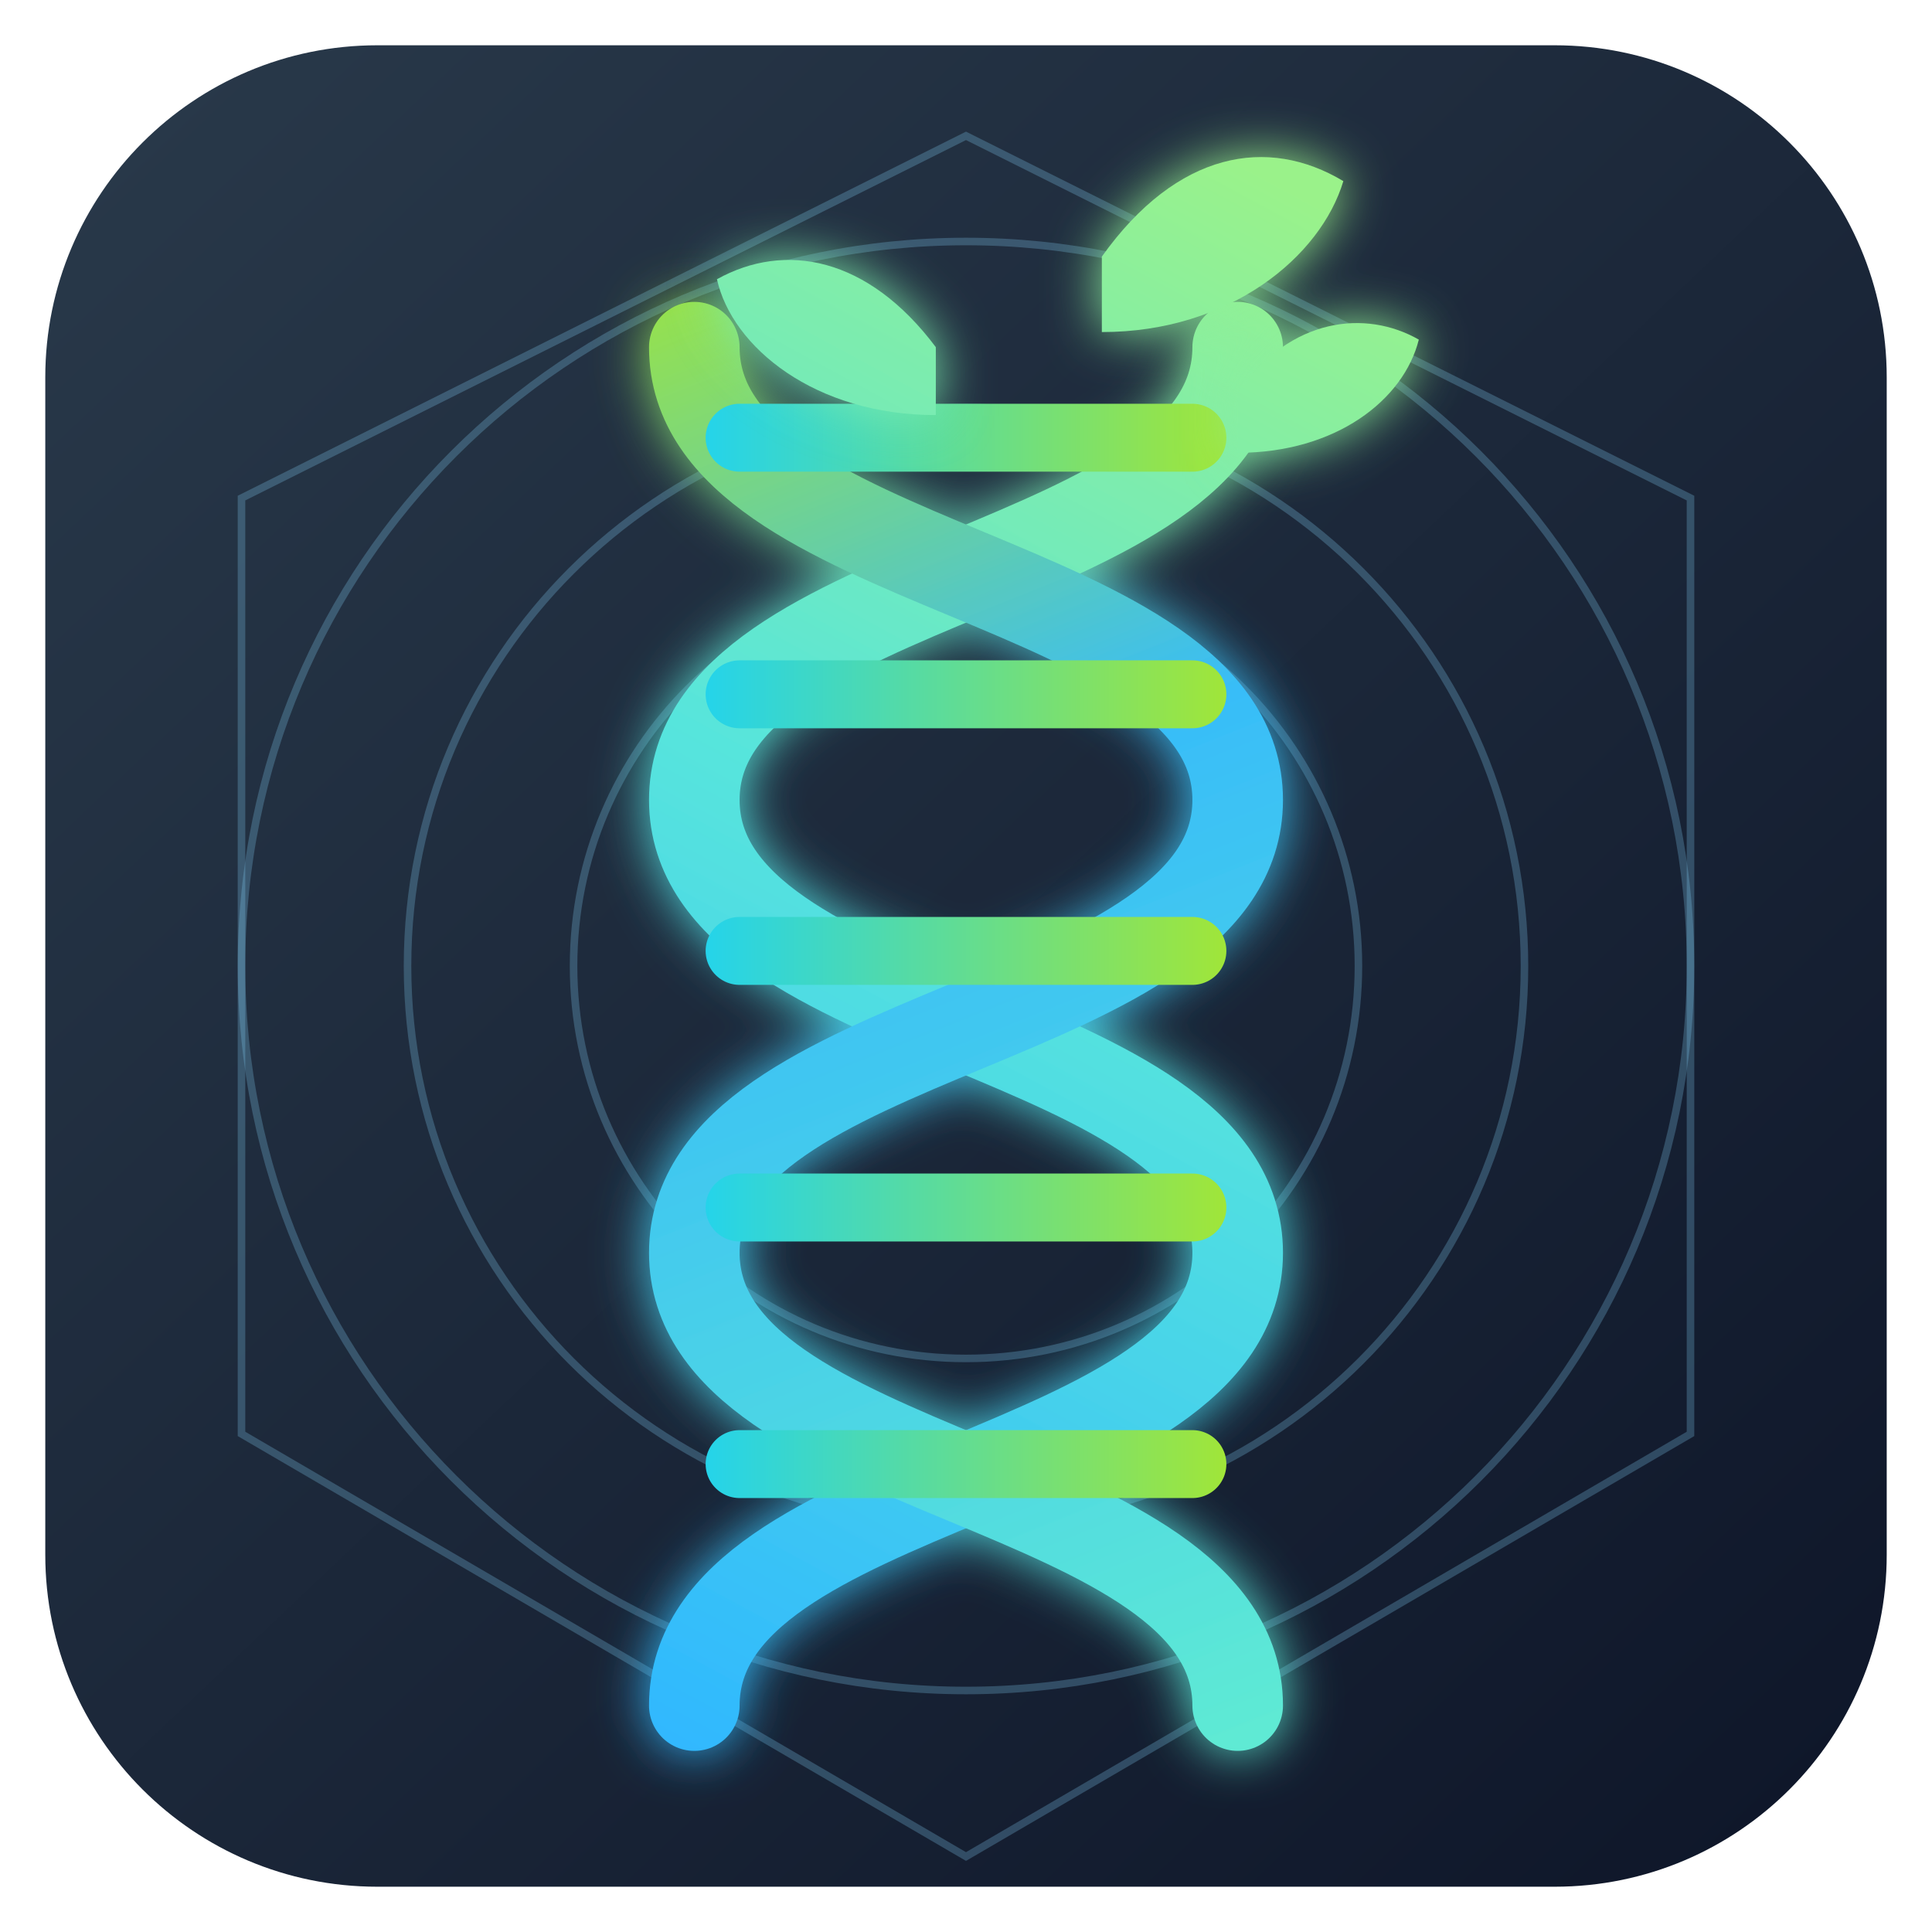
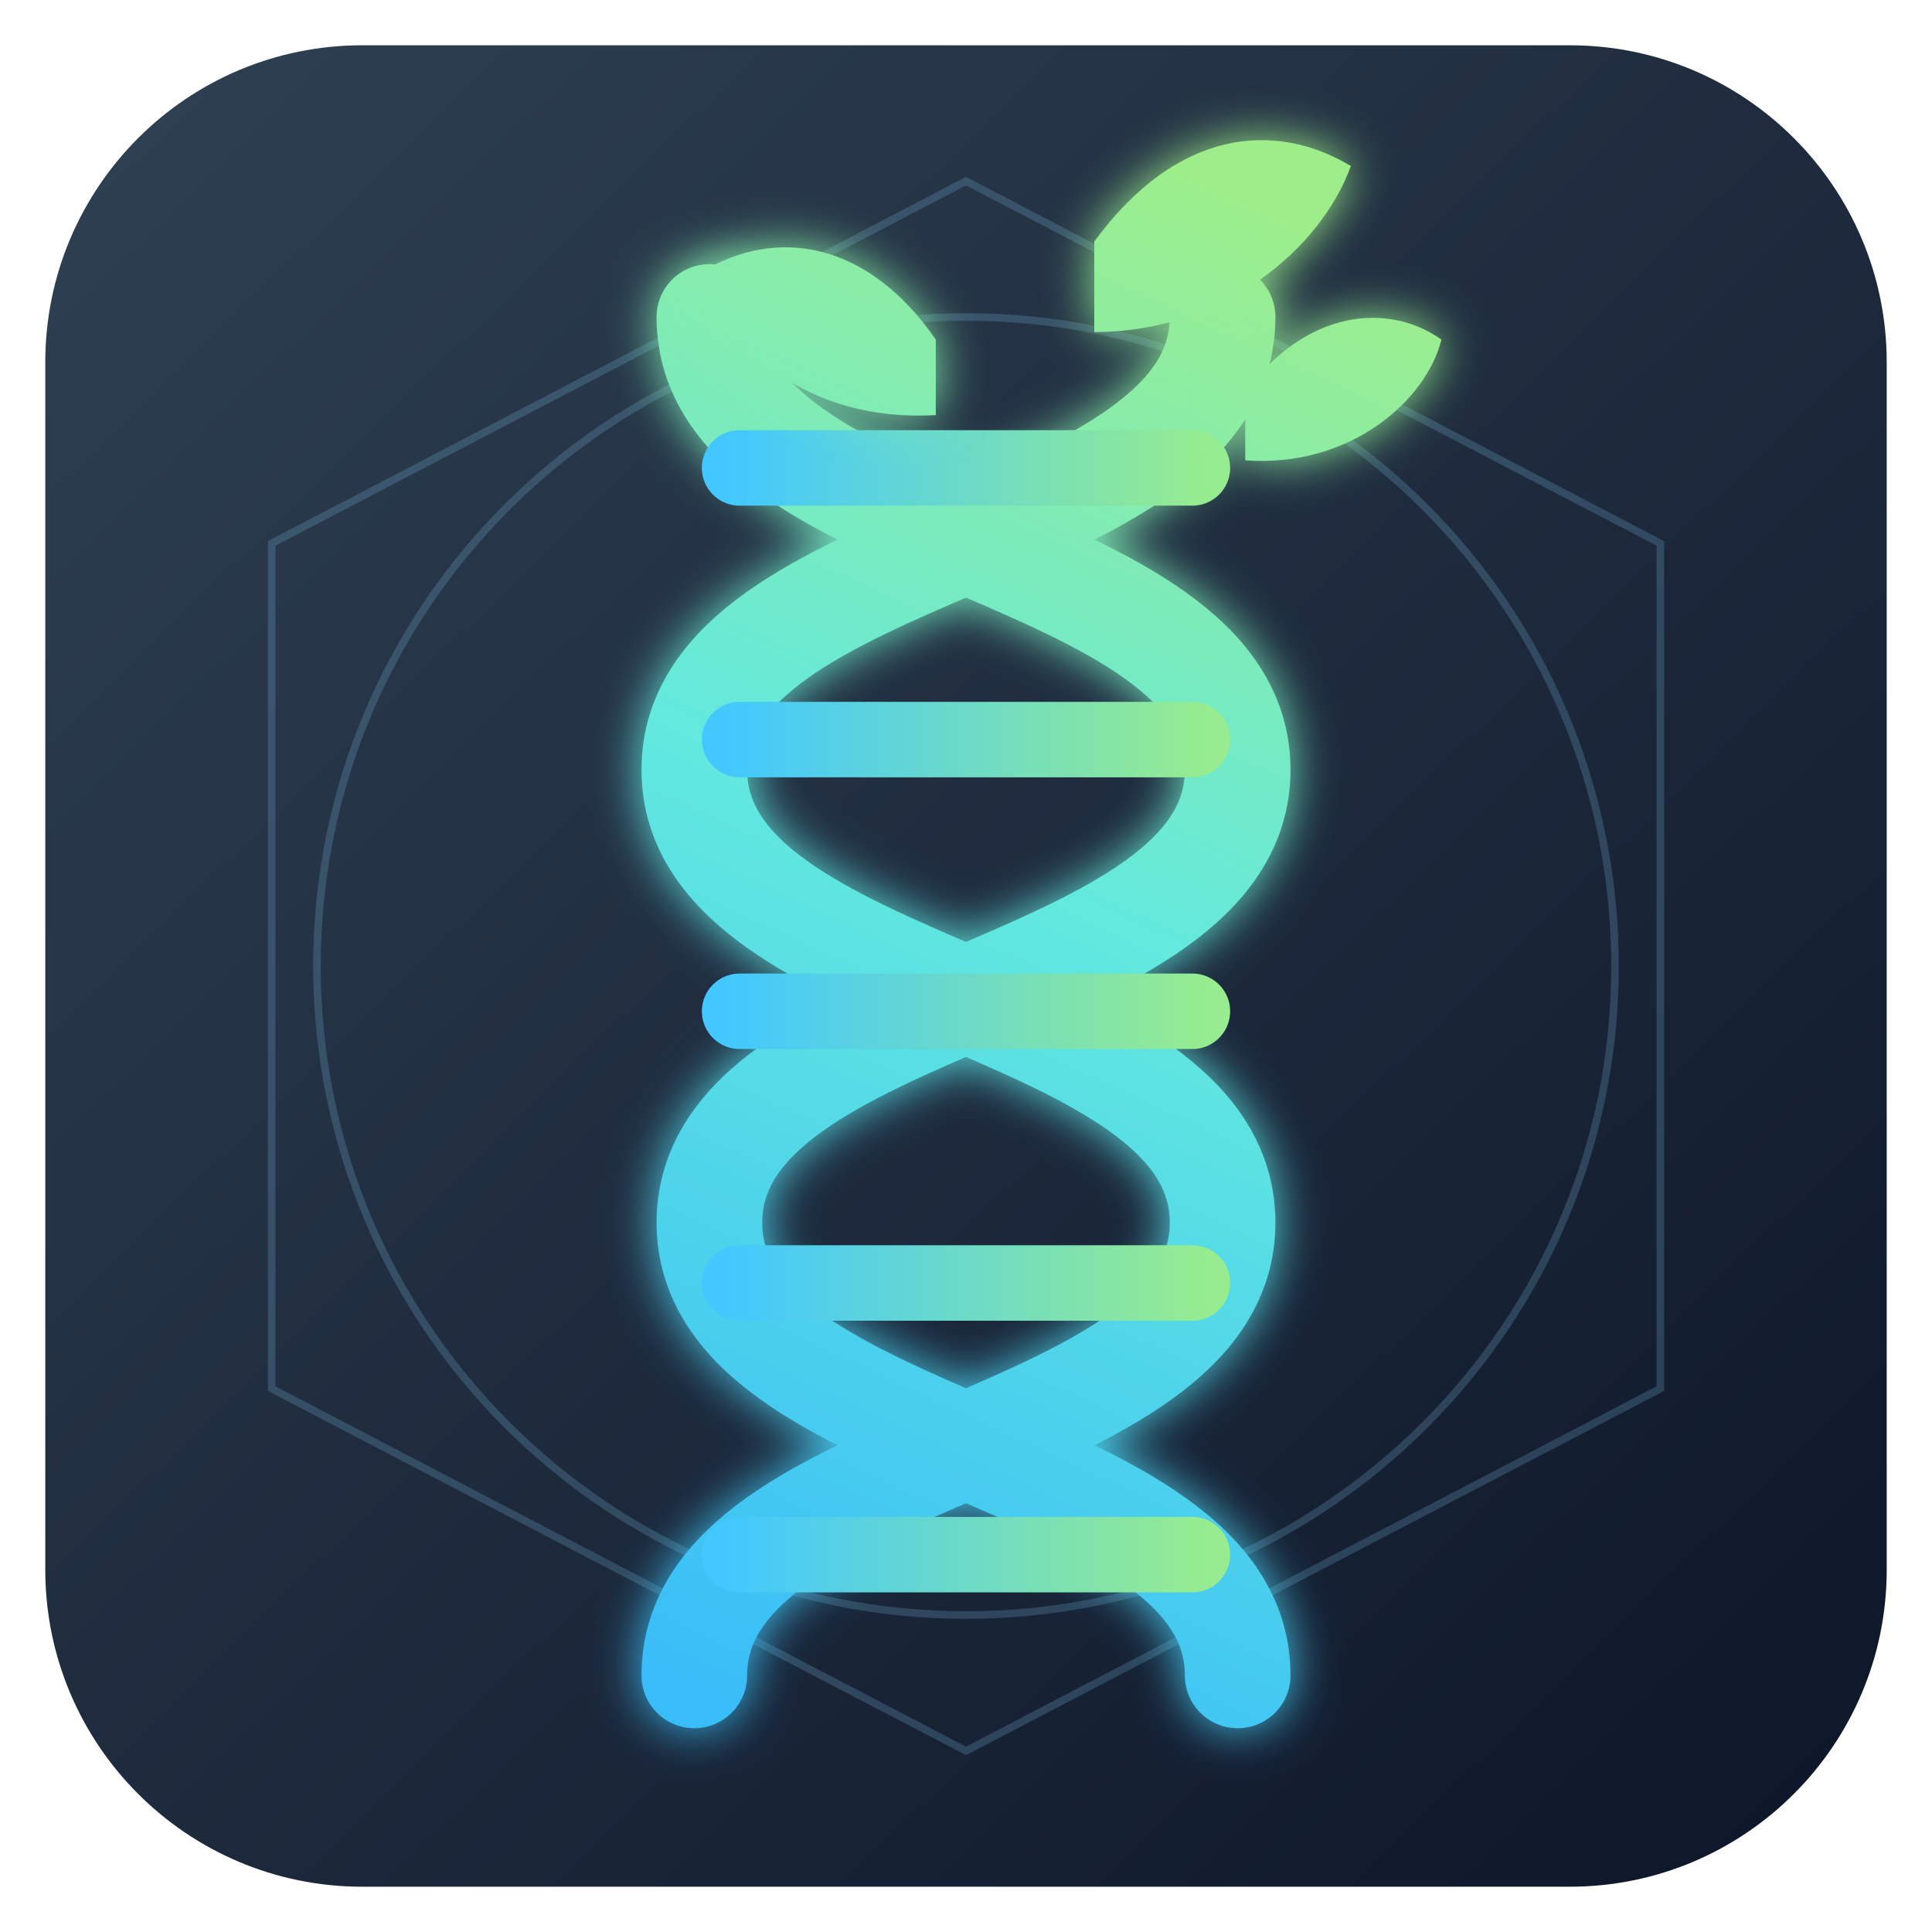
<svg xmlns="http://www.w3.org/2000/svg" viewBox="0 0 256 256" fill="none">
  <defs>
-     <linearGradient id="bg" x1="20" y1="14" x2="236" y2="242" gradientUnits="userSpaceOnUse">
-       <stop offset="0" stop-color="#283849" />
+     <linearGradient id="bg" x1="18" y1="16" x2="238" y2="242" gradientUnits="userSpaceOnUse">
+       <stop offset="0" stop-color="#2d3f51" />
      <stop offset="1" stop-color="#0f172a" />
    </linearGradient>
-     <linearGradient id="dnaA" x1="78" y1="228" x2="184" y2="32" gradientUnits="userSpaceOnUse">
-       <stop offset="0" stop-color="#2fb7ff" />
-       <stop offset="0.55" stop-color="#57e5dc" />
-       <stop offset="1" stop-color="#9af28a" />
+     <linearGradient id="helix" x1="84" y1="220" x2="172" y2="30" gradientUnits="userSpaceOnUse">
+       <stop offset="0" stop-color="#39bdf8" />
+       <stop offset="0.55" stop-color="#63e9de" />
+       <stop offset="1" stop-color="#9dee8b" />
    </linearGradient>
-     <linearGradient id="dnaB" x1="170" y1="228" x2="90" y2="28" gradientUnits="userSpaceOnUse">
-       <stop offset="0" stop-color="#5eead4" />
-       <stop offset="0.6" stop-color="#38bdf8" />
-       <stop offset="1" stop-color="#a3e635" />
+     <linearGradient id="rung" x1="96" y1="52" x2="160" y2="52" gradientUnits="userSpaceOnUse">
+       <stop offset="0" stop-color="#42c8ff" />
+       <stop offset="1" stop-color="#96ec8f" />
    </linearGradient>
-     <linearGradient id="bar" x1="92" y1="40" x2="164" y2="40" gradientUnits="userSpaceOnUse">
-       <stop offset="0" stop-color="#22d3ee" />
-       <stop offset="1" stop-color="#a3e635" />
-     </linearGradient>
-     <filter id="glow" x="-25%" y="-25%" width="150%" height="150%">
-       <feGaussianBlur stdDeviation="3.5" result="blur" />
+     <filter id="outerGlow" x="-22%" y="-22%" width="144%" height="144%">
+       <feGaussianBlur stdDeviation="3.2" result="blur" />
      <feMerge>
        <feMergeNode in="blur" />
        <feMergeNode in="SourceGraphic" />
      </feMerge>
    </filter>
  </defs>
-   <rect x="6" y="6" width="244" height="244" rx="44" fill="url(#bg)" />
-   <g stroke="#8ad9ff" stroke-opacity="0.25" fill="none">
-     <circle cx="128" cy="128" r="52" />
-     <circle cx="128" cy="128" r="74" />
-     <circle cx="128" cy="128" r="96" />
-     <path d="M128 18 224 66 224 190 128 246 32 190 32 66 128 18z" />
+   <rect x="6" y="6" width="244" height="244" rx="42" fill="url(#bg)" />
+   <g stroke="#7fc7e7" stroke-opacity="0.22" fill="none">
+     <circle cx="128" cy="128" r="86" />
+     <path d="M128 24 220 72 220 184 128 232 36 184 36 72 128 24z" />
  </g>
-   <g filter="url(#glow)" stroke-linecap="round" stroke-linejoin="round">
-     <path d="M92 226c0-30 72-30 72-60s-72-30-72-60 72-30 72-60" stroke="url(#dnaA)" stroke-width="12" />
-     <path d="M164 226c0-30-72-30-72-60s72-30 72-60-72-30-72-60" stroke="url(#dnaB)" stroke-width="12" />
+   <g filter="url(#outerGlow)" stroke-linecap="round" stroke-linejoin="round">
+     <path d="M92 222c0-30 70-30 70-60s-70-30-70-60 70-30 70-60" stroke="url(#helix)" stroke-width="14" />
+     <path d="M164 222c0-30-70-30-70-60s70-30 70-60-70-30-70-60" stroke="url(#helix)" stroke-width="14" />
  </g>
-   <g stroke="url(#bar)" stroke-width="9" stroke-linecap="round">
-     <line x1="98" y1="58" x2="158" y2="58" />
-     <line x1="98" y1="92" x2="158" y2="92" />
-     <line x1="98" y1="126" x2="158" y2="126" />
-     <line x1="98" y1="160" x2="158" y2="160" />
-     <line x1="98" y1="194" x2="158" y2="194" />
+   <g stroke="url(#rung)" stroke-width="10" stroke-linecap="round">
+     <line x1="98" y1="62" x2="158" y2="62" />
+     <line x1="98" y1="98" x2="158" y2="98" />
+     <line x1="98" y1="134" x2="158" y2="134" />
+     <line x1="98" y1="170" x2="158" y2="170" />
+     <line x1="98" y1="206" x2="158" y2="206" />
  </g>
-   <g fill="url(#dnaA)" filter="url(#glow)">
-     <path d="M146 34c10-14 22-16 32-10-3 10-15 20-32 20z" />
-     <path d="M124 46c-9-12-20-14-29-9 2 9 13 18 29 18z" />
-     <path d="M164 52c7-10 17-11 24-7-2 8-11 15-24 15z" />
+   <g fill="url(#helix)" filter="url(#outerGlow)">
+     <path d="M145 32c11-15 24-16 34-10-4 11-17 22-34 22z" />
+     <path d="M124 45c-9-13-21-15-31-9 3 10 14 20 31 19z" />
+     <path d="M165 52c8-11 19-12 26-7-2 8-12 17-26 16z" />
  </g>
</svg>
